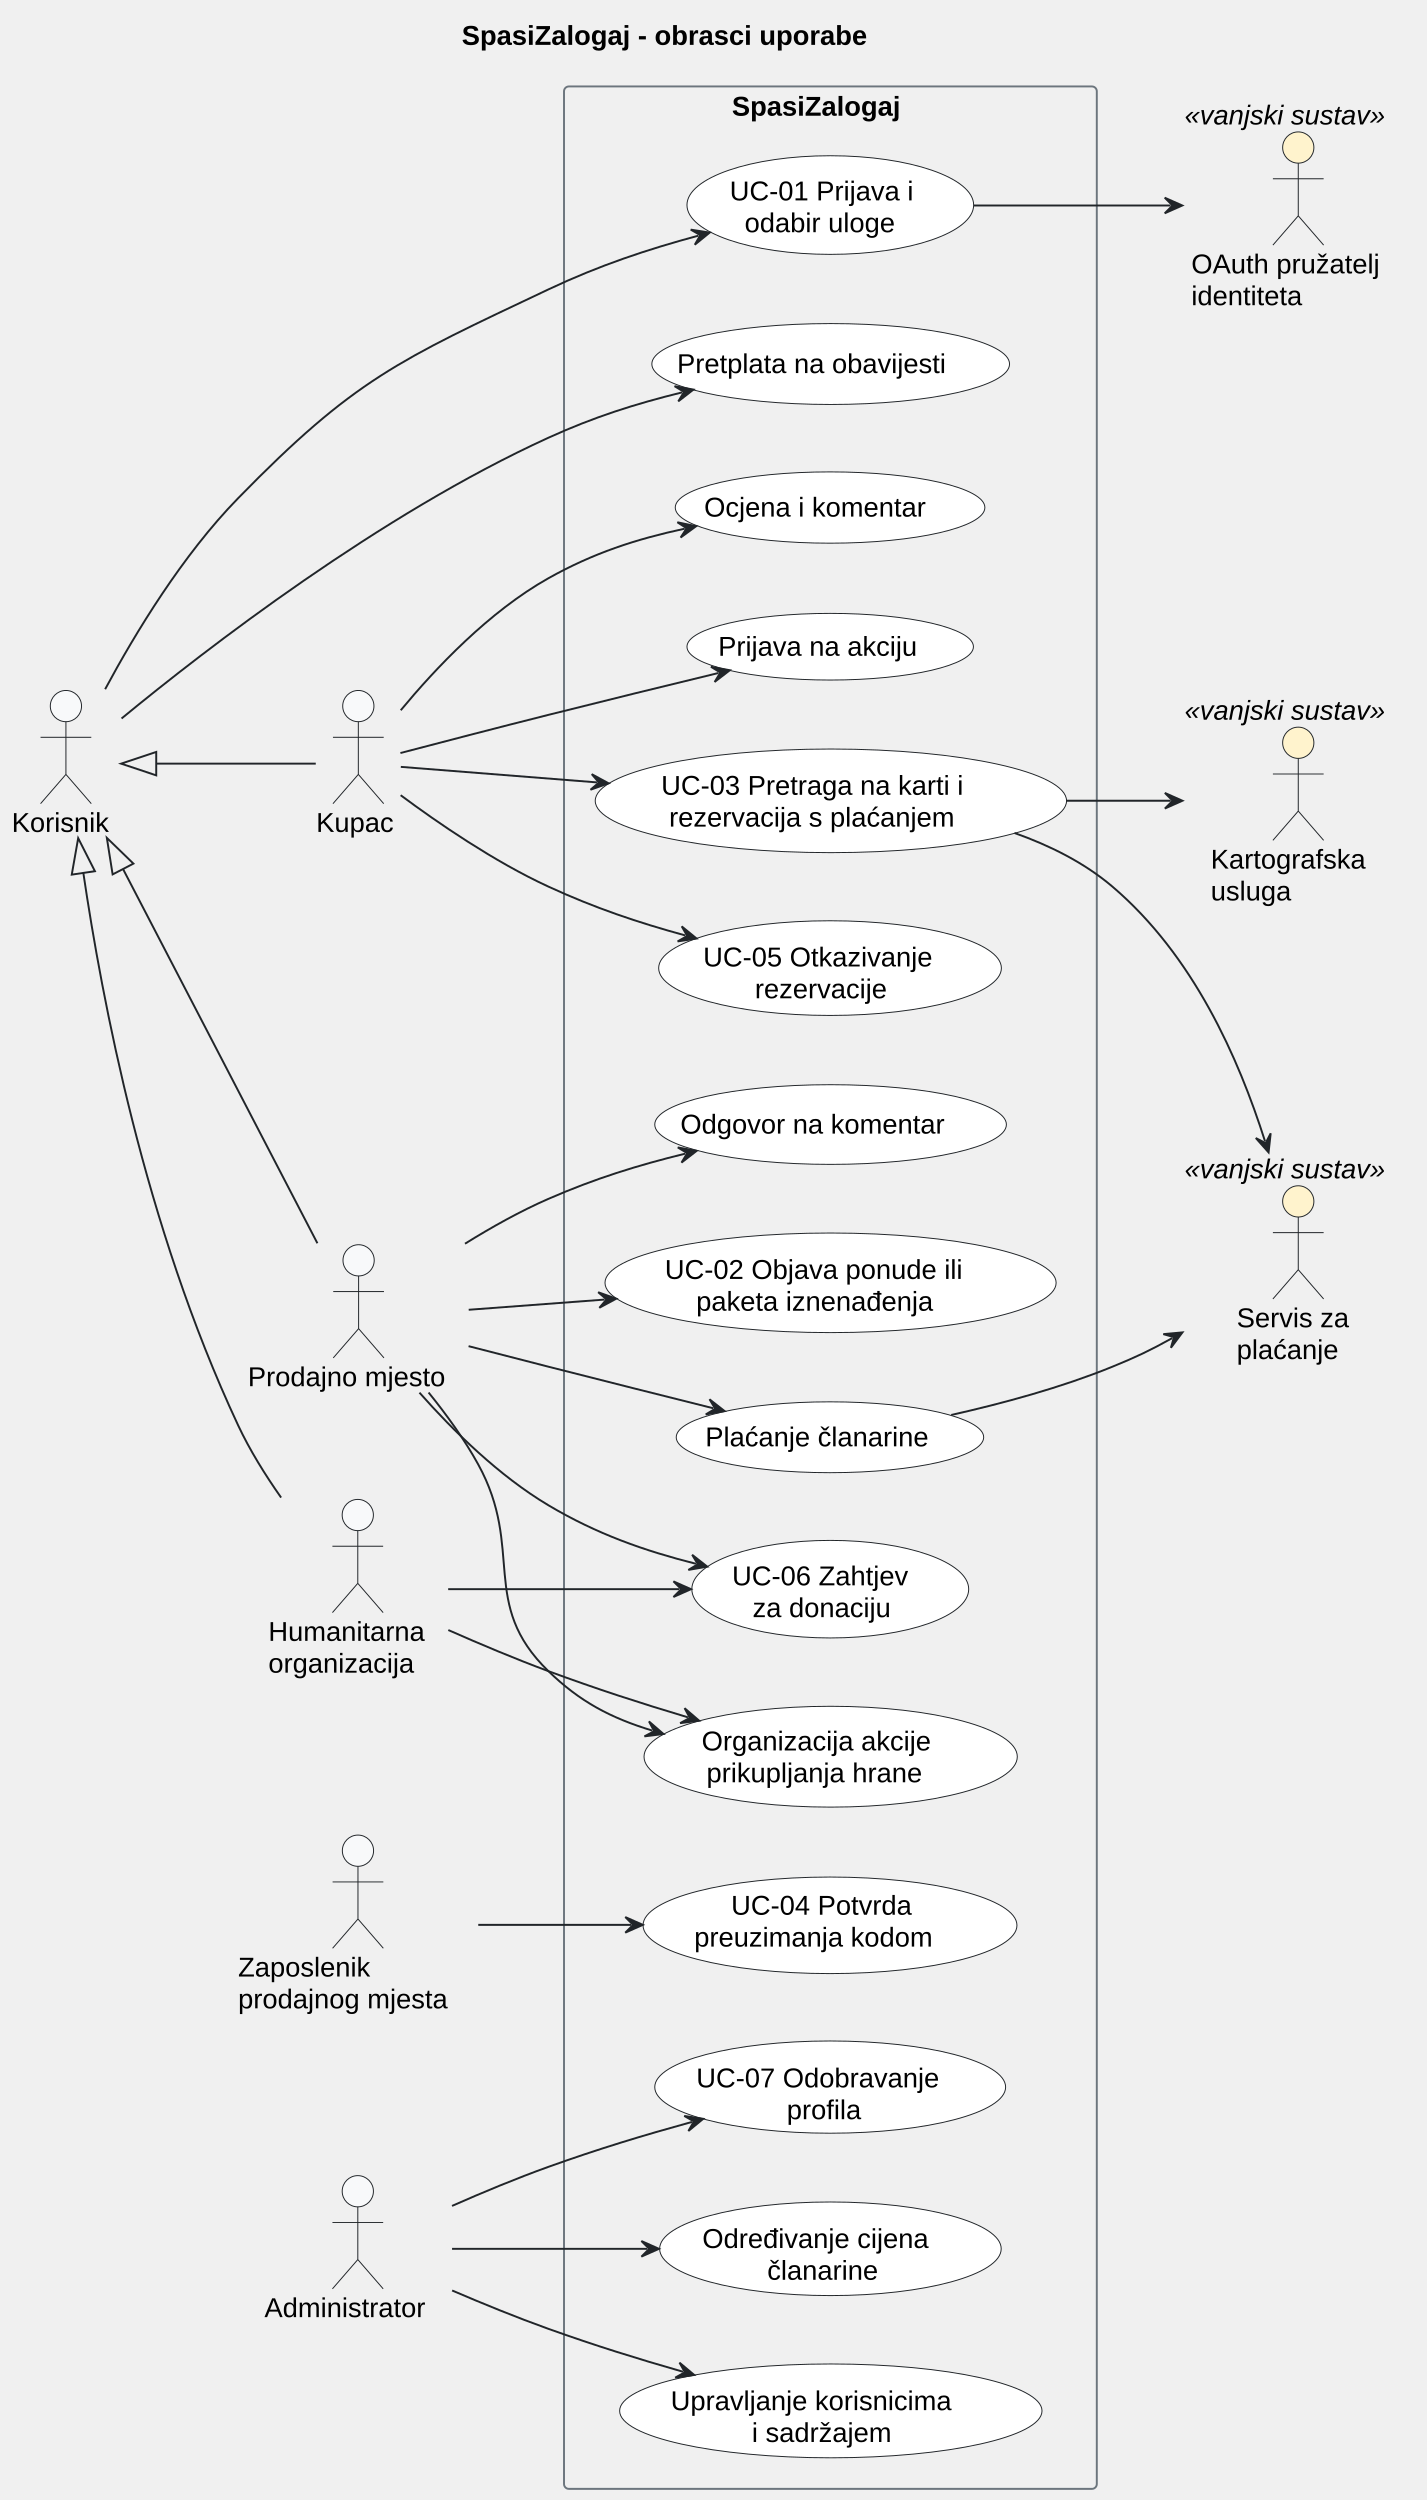
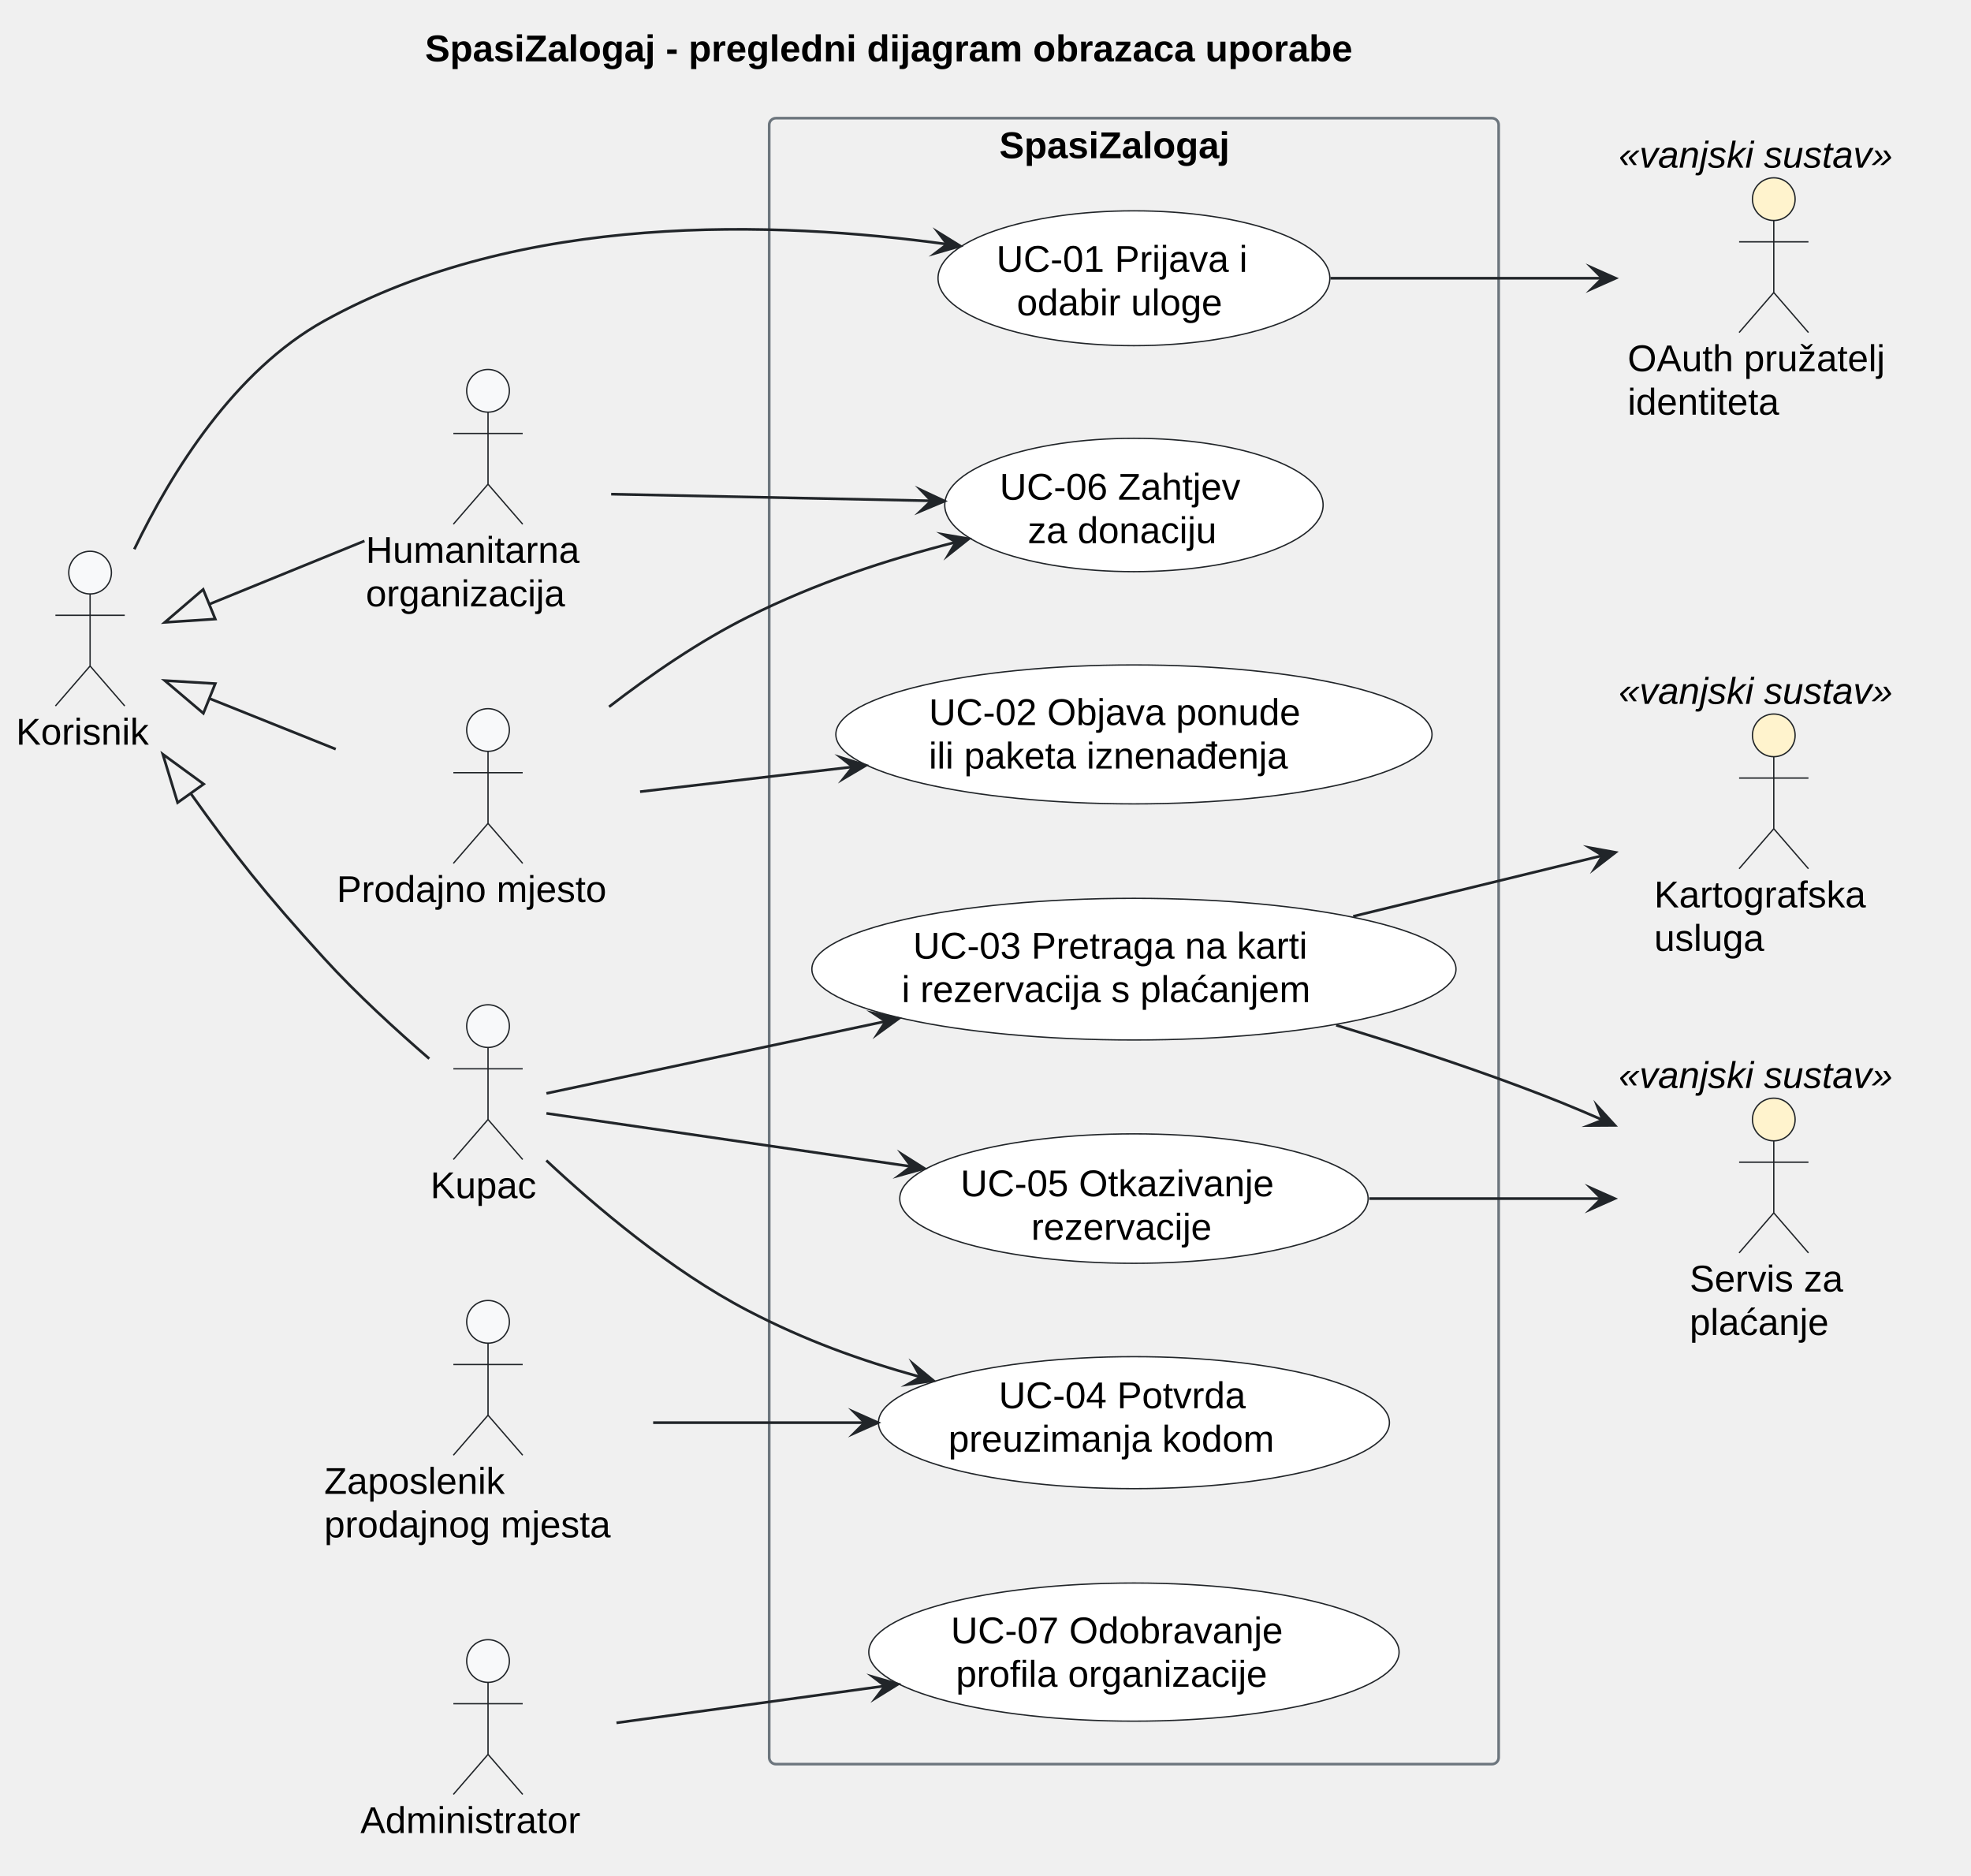
- <svg xmlns="http://www.w3.org/2000/svg" contentStyleType="text/css" data-diagram-type="DESCRIPTION" height="1281px" preserveAspectRatio="none" style="width:731px;height:1281px;background:#FFFFFF;" version="1.1" viewBox="0 0 731 1281" width="731px" zoomAndPan="magnify">
+ <svg xmlns="http://www.w3.org/2000/svg" version="1.1" data-diagram-type="DESCRIPTION" style="width:739px;height:703px;background:#FFFFFF;" width="739px" height="703px" viewBox="0 0 739 703" zoomAndPan="magnify" preserveAspectRatio="none" contentStyleType="text/css">
  <defs />
-   <g>
-     <g class="title" data-source-line="14">
-       <text fill="#000000" font-family="Arial" font-size="14" font-weight="bold" lengthAdjust="spacing" textLength="244.296" x="236.584" y="22.995">SpasiZalogaj - obrasci uporabe</text>
+   <g font-family="sans-serif" lengthAdjust="spacing">
+     <g class="title" data-source-line="1">
+       <text x="159.354" y="22.995" fill="#000" font-size="14" textLength="413.506" font-weight="700" font-family="Arial">SpasiZalogaj - pregledni dijagram obrazaca uporabe</text>
    </g>
-     <g class="cluster" data-entity="SpasiZalogaj" data-source-line="47" data-uid="ent0014" id="cluster_SpasiZalogaj">
-       <rect fill="none" height="1231" rx="2.5" ry="2.5" style="stroke:#6C757D;stroke-width:1;" width="273" x="289" y="44.297" />
-       <text fill="#000000" font-family="Arial" font-size="14" font-weight="bold" lengthAdjust="spacing" textLength="100.967" x="375.017" y="59.292">SpasiZalogaj</text>
+     <g class="cluster" data-qualified-name="SpasiZalogaj" id="ent0013" data-source-line="32">
+       <rect x="288.4" y="44.297" width="273.5" height="617" fill="none" style="stroke:#6C757D;stroke-width:1;" rx="2.5" ry="2.5" />
+       <text x="374.667" y="59.292" fill="#000" font-size="14" textLength="100.967" font-weight="700" font-family="Arial">SpasiZalogaj</text>
    </g>
-     <g class="entity" data-entity="UC03" data-source-line="49" data-uid="ent0015" id="entity_UC03">
-       <ellipse cx="425.749" cy="410.347" fill="#FFFFFF" rx="120.749" ry="26.55" style="stroke:#212529;stroke-width:0.5;" />
-       <text fill="#000000" font-family="Arial" font-size="14" lengthAdjust="spacing" textLength="173.954" x="338.772" y="407.269">UC-03 Pretraga na karti i</text>
-       <text fill="#000000" font-family="Arial" font-size="14" lengthAdjust="spacing" textLength="165.847" x="342.826" y="423.566">rezervacija s plaćanjem</text>
+     <g class="entity" data-qualified-name="SpasiZalogaj.UC01" id="ent0014" data-source-line="33">
+       <ellipse cx="425.149" cy="104.299" rx="73.449" ry="25.272" fill="#FFF" style="stroke:#212529;stroke-width:0.5;" />
+       <text x="373.599" y="101.915" fill="#000" font-size="14" textLength="103.1" font-family="Arial">UC-01 Prijava i</text>
+       <text x="381.228" y="118.212" fill="#000" font-size="14" textLength="87.842" font-family="Arial">odabir uloge</text>
    </g>
-     <g class="entity" data-entity="UC05" data-source-line="50" data-uid="ent0016" id="entity_UC05">
-       <ellipse cx="425.305" cy="496.057" fill="#FFFFFF" rx="87.805" ry="24.26" style="stroke:#212529;stroke-width:0.5;" />
-       <text fill="#000000" font-family="Arial" font-size="14" lengthAdjust="spacing" textLength="130.013" x="360.298" y="495.201">UC-05 Otkazivanje</text>
-       <text fill="#000000" font-family="Arial" font-size="14" lengthAdjust="spacing" textLength="77.041" x="386.784" y="511.498">rezervacije</text>
+     <g class="entity" data-qualified-name="SpasiZalogaj.UC02" id="ent0015" data-source-line="34">
+       <ellipse cx="425.153" cy="275.3" rx="111.763" ry="26.043" fill="#FFF" style="stroke:#212529;stroke-width:0.5;" />
+       <text x="348.289" y="271.794" fill="#000" font-size="14" textLength="153.727" font-family="Arial">UC-02 Objava ponude</text>
+       <text x="348.231" y="288.091" fill="#000" font-size="14" textLength="153.843" font-family="Arial">ili paketa iznenađenja</text>
    </g>
-     <g class="entity" data-entity="UCOcj" data-source-line="51" data-uid="ent0017" id="entity_UCOcj">
-       <ellipse cx="425.325" cy="260.062" fill="#FFFFFF" rx="79.325" ry="18.265" style="stroke:#212529;stroke-width:0.5;" />
-       <text fill="#000000" font-family="Arial" font-size="14" lengthAdjust="spacing" textLength="129.083" x="360.784" y="264.71">Ocjena i komentar</text>
+     <g class="entity" data-qualified-name="SpasiZalogaj.UC03" id="ent0016" data-source-line="35">
+       <ellipse cx="425.153" cy="363.298" rx="120.753" ry="26.551" fill="#FFF" style="stroke:#212529;stroke-width:0.5;" />
+       <text x="342.346" y="359.351" fill="#000" font-size="14" textLength="165.614" font-family="Arial">UC-03 Pretraga na karti</text>
+       <text x="338.06" y="375.648" fill="#000" font-size="14" textLength="174.187" font-family="Arial">i rezervacija s plaćanjem</text>
    </g>
-     <g class="entity" data-entity="UCPrijAkc" data-source-line="52" data-uid="ent0018" id="entity_UCPrijAkc">
-       <ellipse cx="425.393" cy="331.376" fill="#FFFFFF" rx="73.393" ry="17.079" style="stroke:#212529;stroke-width:0.5;" />
-       <text fill="#000000" font-family="Arial" font-size="14" lengthAdjust="spacing" textLength="114.81" x="367.989" y="336.024">Prijava na akciju</text>
+     <g class="entity" data-qualified-name="SpasiZalogaj.UC04" id="ent0017" data-source-line="36">
+       <ellipse cx="425.152" cy="533.294" rx="95.792" ry="24.737" fill="#FFF" style="stroke:#212529;stroke-width:0.5;" />
+       <text x="374.48" y="527.881" fill="#000" font-size="14" textLength="101.343" font-family="Arial">UC-04 Potvrda</text>
+       <text x="355.582" y="544.178" fill="#000" font-size="14" textLength="139.139" font-family="Arial">preuzimanja kodom</text>
    </g>
-     <g class="entity" data-entity="UC01" data-source-line="54" data-uid="ent0019" id="entity_UC01">
-       <ellipse cx="425.449" cy="105.069" fill="#FFFFFF" rx="73.449" ry="25.272" style="stroke:#212529;stroke-width:0.5;" />
-       <text fill="#000000" font-family="Arial" font-size="14" lengthAdjust="spacing" textLength="103.1" x="373.899" y="102.685">UC-01 Prijava i</text>
-       <text fill="#000000" font-family="Arial" font-size="14" lengthAdjust="spacing" textLength="87.842" x="381.528" y="118.982">odabir uloge</text>
+     <g class="entity" data-qualified-name="SpasiZalogaj.UC05" id="ent0018" data-source-line="37">
+       <ellipse cx="425.155" cy="449.297" rx="87.805" ry="24.26" fill="#FFF" style="stroke:#212529;stroke-width:0.5;" />
+       <text x="360.148" y="448.441" fill="#000" font-size="14" textLength="130.013" font-family="Arial">UC-05 Otkazivanje</text>
+       <text x="386.634" y="464.738" fill="#000" font-size="14" textLength="77.041" font-family="Arial">rezervacije</text>
    </g>
-     <g class="entity" data-entity="UCPret" data-source-line="55" data-uid="ent0020" id="entity_UCPret">
-       <ellipse cx="425.647" cy="186.526" fill="#FFFFFF" rx="91.647" ry="20.729" style="stroke:#212529;stroke-width:0.5;" />
-       <text fill="#000000" font-family="Arial" font-size="14" lengthAdjust="spacing" textLength="157.459" x="346.917" y="191.175">Pretplata na obavijesti</text>
+     <g class="entity" data-qualified-name="SpasiZalogaj.UC06" id="ent0019" data-source-line="38">
+       <ellipse cx="425.15" cy="189.293" rx="70.93" ry="24.996" fill="#FFF" style="stroke:#212529;stroke-width:0.5;" />
+       <text x="374.82" y="187.317" fill="#000" font-size="14" textLength="100.659" font-family="Arial">UC-06 Zahtjev</text>
+       <text x="385.334" y="203.614" fill="#000" font-size="14" textLength="79.632" font-family="Arial">za donaciju</text>
    </g>
-     <g class="entity" data-entity="UC02" data-source-line="57" data-uid="ent0021" id="entity_UC02">
-       <ellipse cx="425.579" cy="657.313" fill="#FFFFFF" rx="115.579" ry="25.516" style="stroke:#212529;stroke-width:0.5;" />
-       <text fill="#000000" font-family="Arial" font-size="14" lengthAdjust="spacing" textLength="169.846" x="340.656" y="655.328">UC-02 Objava ponude ili</text>
-       <text fill="#000000" font-family="Arial" font-size="14" lengthAdjust="spacing" textLength="137.724" x="356.717" y="671.625">paketa iznenađenja</text>
+     <g class="entity" data-qualified-name="SpasiZalogaj.UC07" id="ent0020" data-source-line="39">
+       <ellipse cx="425.153" cy="619.299" rx="99.413" ry="25.892" fill="#FFF" style="stroke:#212529;stroke-width:0.5;" />
+       <text x="356.517" y="616.019" fill="#000" font-size="14" textLength="137.272" font-family="Arial">UC-07 Odobravanje</text>
+       <text x="358.397" y="632.316" fill="#000" font-size="14" textLength="133.513" font-family="Arial">profila organizacije</text>
    </g>
-     <g class="entity" data-entity="UCClan" data-source-line="58" data-uid="ent0022" id="entity_UCClan">
-       <ellipse cx="425.268" cy="736.451" fill="#FFFFFF" rx="78.768" ry="18.154" style="stroke:#212529;stroke-width:0.5;" />
-       <text fill="#000000" font-family="Arial" font-size="14" lengthAdjust="spacing" textLength="127.764" x="361.386" y="741.099">Plaćanje članarine</text>
+     <g class="entity" data-qualified-name="Korisnik" id="ent0001" data-source-line="21">
+       <ellipse cx="33.778" cy="214.647" rx="8" ry="8" fill="#F8F9FA" style="stroke:#212529;stroke-width:0.5;" />
+       <path d="M33.778,222.647 L33.778,249.647 M20.778,230.647 L46.778,230.647 M33.778,249.647 L20.778,264.647 M33.778,249.647 L46.778,264.647" style="stroke:#212529;stroke-width:0.5;" fill="none" />
+       <text x="6" y="279.142" fill="#000" font-size="14" textLength="55.556" font-family="Arial">Korisnik</text>
    </g>
-     <g class="entity" data-entity="UCOdg" data-source-line="59" data-uid="ent0023" id="entity_UCOdg">
-       <ellipse cx="425.587" cy="576.214" fill="#FFFFFF" rx="90.087" ry="20.418" style="stroke:#212529;stroke-width:0.5;" />
-       <text fill="#000000" font-family="Arial" font-size="14" lengthAdjust="spacing" textLength="153.939" x="348.618" y="580.863">Odgovor na komentar</text>
+     <g class="entity" data-qualified-name="Prodavac" id="ent0002" data-source-line="22">
+       <ellipse cx="182.979" cy="273.647" rx="8" ry="8" fill="#F8F9FA" style="stroke:#212529;stroke-width:0.5;" />
+       <path d="M182.979,281.647 L182.979,308.647 M169.979,289.647 L195.979,289.647 M182.979,308.647 L169.979,323.647 M182.979,308.647 L195.979,323.647" style="stroke:#212529;stroke-width:0.5;" fill="none" />
+       <text x="126.23" y="338.142" fill="#000" font-size="14" textLength="113.497" font-family="Arial">Prodajno mjesto</text>
    </g>
-     <g class="entity" data-entity="UC06" data-source-line="61" data-uid="ent0024" id="entity_UC06">
-       <ellipse cx="425.43" cy="814.293" fill="#FFFFFF" rx="70.93" ry="24.996" style="stroke:#212529;stroke-width:0.5;" />
-       <text fill="#000000" font-family="Arial" font-size="14" lengthAdjust="spacing" textLength="100.659" x="375.1" y="812.317">UC-06 Zahtjev</text>
-       <text fill="#000000" font-family="Arial" font-size="14" lengthAdjust="spacing" textLength="79.632" x="385.614" y="828.614">za donaciju</text>
+     <g class="entity" data-qualified-name="Kupac" id="ent0003" data-source-line="23">
+       <ellipse cx="182.978" cy="384.647" rx="8" ry="8" fill="#F8F9FA" style="stroke:#212529;stroke-width:0.5;" />
+       <path d="M182.978,392.647 L182.978,419.647 M169.978,400.647 L195.978,400.647 M182.978,419.647 L169.978,434.647 M182.978,419.647 L195.978,434.647" style="stroke:#212529;stroke-width:0.5;" fill="none" />
+       <text x="161.37" y="449.142" fill="#000" font-size="14" textLength="43.217" font-family="Arial">Kupac</text>
    </g>
-     <g class="entity" data-entity="UCAkc" data-source-line="62" data-uid="ent0025" id="entity_UCAkc">
-       <ellipse cx="425.631" cy="900.133" fill="#FFFFFF" rx="95.631" ry="25.836" style="stroke:#212529;stroke-width:0.5;" />
-       <text fill="#000000" font-family="Arial" font-size="14" lengthAdjust="spacing" textLength="132.214" x="359.524" y="896.933">Organizacija akcije</text>
-       <text fill="#000000" font-family="Arial" font-size="14" lengthAdjust="spacing" textLength="127.244" x="362.009" y="913.23">prikupljanja hrane</text>
+     <g class="entity" data-qualified-name="Zaposlenik" id="ent0004" data-source-line="24">
+       <ellipse cx="182.981" cy="495.497" rx="8" ry="8" fill="#F8F9FA" style="stroke:#212529;stroke-width:0.5;" />
+       <path d="M182.981,503.497 L182.981,530.497 M169.981,511.497 L195.981,511.497 M182.981,530.497 L169.981,545.497 M182.981,530.497 L195.981,545.497" style="stroke:#212529;stroke-width:0.5;" fill="none" />
+       <text x="121.56" y="559.992" fill="#000" font-size="14" textLength="76.289" font-family="Arial">Zaposlenik</text>
+       <text x="121.56" y="576.289" fill="#000" font-size="14" textLength="122.842" font-family="Arial">prodajnog mjesta</text>
    </g>
-     <g class="entity" data-entity="UC04" data-source-line="64" data-uid="ent0026" id="entity_UC04">
-       <ellipse cx="425.292" cy="986.534" fill="#FFFFFF" rx="95.792" ry="24.737" style="stroke:#212529;stroke-width:0.5;" />
-       <text fill="#000000" font-family="Arial" font-size="14" lengthAdjust="spacing" textLength="101.343" x="374.62" y="981.121">UC-04 Potvrda</text>
-       <text fill="#000000" font-family="Arial" font-size="14" lengthAdjust="spacing" textLength="139.139" x="355.722" y="997.418">preuzimanja kodom</text>
+     <g class="entity" data-qualified-name="Org" id="ent0005" data-source-line="25">
+       <ellipse cx="182.978" cy="146.497" rx="8" ry="8" fill="#F8F9FA" style="stroke:#212529;stroke-width:0.5;" />
+       <path d="M182.978,154.497 L182.978,181.497 M169.978,162.497 L195.978,162.497 M182.978,181.497 L169.978,196.497 M182.978,181.497 L195.978,196.497" style="stroke:#212529;stroke-width:0.5;" fill="none" />
+       <text x="137.15" y="210.992" fill="#000" font-size="14" textLength="91.656" font-family="Arial">Humanitarna</text>
+       <text x="137.15" y="227.289" fill="#000" font-size="14" textLength="84.533" font-family="Arial">organizacija</text>
    </g>
-     <g class="entity" data-entity="UC07" data-source-line="66" data-uid="ent0027" id="entity_UC07">
-       <ellipse cx="425.389" cy="1069.428" fill="#FFFFFF" rx="89.889" ry="23.631" style="stroke:#212529;stroke-width:0.5;" />
-       <text fill="#000000" font-family="Arial" font-size="14" lengthAdjust="spacing" textLength="137.273" x="356.753" y="1069.574">UC-07 Odobravanje</text>
-       <text fill="#000000" font-family="Arial" font-size="14" lengthAdjust="spacing" textLength="44.495" x="403.141" y="1085.871">profila</text>
+     <g class="entity" data-qualified-name="Admin" id="ent0006" data-source-line="26">
+       <ellipse cx="182.981" cy="622.647" rx="8" ry="8" fill="#F8F9FA" style="stroke:#212529;stroke-width:0.5;" />
+       <path d="M182.981,630.647 L182.981,657.647 M169.981,638.647 L195.981,638.647 M182.981,657.647 L169.981,672.647 M182.981,657.647 L195.981,672.647" style="stroke:#212529;stroke-width:0.5;" fill="none" />
+       <text x="135.14" y="687.142" fill="#000" font-size="14" textLength="95.683" font-family="Arial">Administrator</text>
    </g>
-     <g class="entity" data-entity="UCCij" data-source-line="67" data-uid="ent0028" id="entity_UCCij">
-       <ellipse cx="425.508" cy="1152.278" fill="#FFFFFF" rx="87.508" ry="23.981" style="stroke:#212529;stroke-width:0.5;" />
-       <text fill="#000000" font-family="Arial" font-size="14" lengthAdjust="spacing" textLength="131.284" x="359.866" y="1151.861">Određivanje cijena</text>
-       <text fill="#000000" font-family="Arial" font-size="14" lengthAdjust="spacing" textLength="64.75" x="393.133" y="1168.158">članarine</text>
+     <g class="entity" data-qualified-name="OAuth" id="ent0021" data-source-line="42">
+       <ellipse cx="665.057" cy="74.654" rx="8" ry="8" fill="#FFF3CD" style="stroke:#212529;stroke-width:0.5;" />
+       <path d="M665.057,82.654 L665.057,109.654 M652.057,90.654 L678.057,90.654 M665.057,109.654 L652.057,124.654 M665.057,109.654 L678.057,124.654" style="stroke:#212529;stroke-width:0.5;" fill="none" />
+       <text x="610.253" y="139.149" fill="#000" font-size="14" textLength="109.607" font-family="Arial">OAuth pružatelj</text>
+       <text x="610.253" y="155.446" fill="#000" font-size="14" textLength="67.813" font-family="Arial">identiteta</text>
+       <text x="606.9" y="62.852" fill="#000" font-size="14" textLength="116.313" font-style="italic" font-family="Arial">«vanjski sustav»</text>
    </g>
-     <g class="entity" data-entity="UCUpr" data-source-line="68" data-uid="ent0029" id="entity_UCUpr">
-       <ellipse cx="425.712" cy="1235.339" fill="#FFFFFF" rx="108.212" ry="24.042" style="stroke:#212529;stroke-width:0.5;" />
-       <text fill="#000000" font-family="Arial" font-size="14" lengthAdjust="spacing" textLength="164.117" x="343.654" y="1234.966">Upravljanje korisnicima</text>
-       <text fill="#000000" font-family="Arial" font-size="14" lengthAdjust="spacing" textLength="80.924" x="385.25" y="1251.263">i sadržajem</text>
+     <g class="entity" data-qualified-name="Karta" id="ent0022" data-source-line="43">
+       <ellipse cx="665.057" cy="275.654" rx="8" ry="8" fill="#FFF3CD" style="stroke:#212529;stroke-width:0.5;" />
+       <path d="M665.057,283.654 L665.057,310.654 M652.057,291.654 L678.057,291.654 M665.057,310.654 L652.057,325.654 M665.057,310.654 L678.057,325.654" style="stroke:#212529;stroke-width:0.5;" fill="none" />
+       <text x="620.206" y="340.149" fill="#000" font-size="14" textLength="89.701" font-family="Arial">Kartografska</text>
+       <text x="620.206" y="356.446" fill="#000" font-size="14" textLength="46.396" font-family="Arial">usluga</text>
+       <text x="606.9" y="263.852" fill="#000" font-size="14" textLength="116.313" font-style="italic" font-family="Arial">«vanjski sustav»</text>
    </g>
-     <g class="entity" data-entity="Korisnik" data-source-line="34" data-uid="ent0002" id="entity_Korisnik">
-       <ellipse cx="33.778" cy="361.797" fill="#F8F9FA" rx="8" ry="8" style="stroke:#212529;stroke-width:0.5;" />
-       <path d="M33.778,369.797 L33.778,396.797 M20.778,377.797 L46.778,377.797 M33.778,396.797 L20.778,411.797 M33.778,396.797 L46.778,411.797" fill="none" style="stroke:#212529;stroke-width:0.5;" />
-       <text fill="#000000" font-family="Arial" font-size="14" lengthAdjust="spacing" textLength="55.556" x="6" y="426.292">Korisnik</text>
+     <g class="entity" data-qualified-name="Placanje" id="ent0023" data-source-line="44">
+       <ellipse cx="665.057" cy="419.654" rx="8" ry="8" fill="#FFF3CD" style="stroke:#212529;stroke-width:0.5;" />
+       <path d="M665.057,427.654 L665.057,454.654 M652.057,435.654 L678.057,435.654 M665.057,454.654 L652.057,469.654 M665.057,454.654 L678.057,469.654" style="stroke:#212529;stroke-width:0.5;" fill="none" />
+       <text x="633.505" y="484.149" fill="#000" font-size="14" textLength="63.103" font-family="Arial">Servis za</text>
+       <text x="633.505" y="500.446" fill="#000" font-size="14" textLength="59.008" font-family="Arial">plaćanje</text>
+       <text x="606.9" y="407.852" fill="#000" font-size="14" textLength="116.313" font-style="italic" font-family="Arial">«vanjski sustav»</text>
    </g>
-     <g class="entity" data-entity="Kupac" data-source-line="37" data-uid="ent0003" id="entity_Kupac">
-       <ellipse cx="183.608" cy="361.797" fill="#F8F9FA" rx="8" ry="8" style="stroke:#212529;stroke-width:0.5;" />
-       <path d="M183.608,369.797 L183.608,396.797 M170.608,377.797 L196.608,377.797 M183.608,396.797 L170.608,411.797 M183.608,396.797 L196.608,411.797" fill="none" style="stroke:#212529;stroke-width:0.5;" />
-       <text fill="#000000" font-family="Arial" font-size="14" lengthAdjust="spacing" textLength="43.217" x="162" y="426.292">Kupac</text>
+     <g class="link" data-entity-1="ent0001" data-entity-2="ent0003" id="lnk8" data-source-line="28" data-link-type="extension">
+       <path d="M71.478,297.391 C87.878,320.431 99.56,335.177 121.56,359.297 C133.79,372.717 148.9,386.467 160.94,396.857" style="stroke:#212529;stroke-width:1;" fill="none" id="Korisnik-backto-Kupac" />
+       <polygon points="61.04,282.727,66.59,300.871,76.366,293.912,61.04,282.727" fill="none" style="stroke:#212529;stroke-width:1;stroke-linejoin:miter;stroke-miterlimit:10;" />
    </g>
-     <g class="entity" data-entity="Prodavac" data-source-line="38" data-uid="ent0004" id="entity_Prodavac">
-       <ellipse cx="183.749" cy="645.797" fill="#F8F9FA" rx="8" ry="8" style="stroke:#212529;stroke-width:0.5;" />
-       <path d="M183.749,653.797 L183.749,680.797 M170.749,661.797 L196.749,661.797 M183.749,680.797 L170.749,695.797 M183.749,680.797 L196.749,695.797" fill="none" style="stroke:#212529;stroke-width:0.5;" />
-       <text fill="#000000" font-family="Arial" font-size="14" lengthAdjust="spacing" textLength="113.497" x="127" y="710.292">Prodajno mjesto</text>
+     <g class="link" data-entity-1="ent0001" data-entity-2="ent0002" id="lnk10" data-source-line="29" data-link-type="extension">
+       <path d="M78.485,261.82 C96.405,269.01 103.9,272.007 125.88,280.817" style="stroke:#212529;stroke-width:1;" fill="none" id="Korisnik-backto-Prodavac" />
+       <polygon points="61.78,255.117,76.251,267.388,80.72,256.251,61.78,255.117" fill="none" style="stroke:#212529;stroke-width:1;stroke-linejoin:miter;stroke-miterlimit:10;" />
    </g>
-     <g class="entity" data-entity="Org" data-source-line="39" data-uid="ent0005" id="entity_Org">
-       <ellipse cx="183.328" cy="776.297" fill="#F8F9FA" rx="8" ry="8" style="stroke:#212529;stroke-width:0.5;" />
-       <path d="M183.328,784.297 L183.328,811.297 M170.328,792.297 L196.328,792.297 M183.328,811.297 L170.328,826.297 M183.328,811.297 L196.328,826.297" fill="none" style="stroke:#212529;stroke-width:0.5;" />
-       <text fill="#000000" font-family="Arial" font-size="14" lengthAdjust="spacing" textLength="91.656" x="137.5" y="840.792">Humanitarna</text>
-       <text fill="#000000" font-family="Arial" font-size="14" lengthAdjust="spacing" textLength="84.533" x="137.5" y="857.089">organizacija</text>
+     <g class="link" data-entity-1="ent0001" data-entity-2="ent0005" id="lnk12" data-source-line="30" data-link-type="extension">
+       <path d="M78.447,226.498 C99.357,217.968 112.14,212.767 136.65,202.777" style="stroke:#212529;stroke-width:1;" fill="none" id="Korisnik-backto-Org" />
+       <polygon points="61.78,233.297,80.713,232.053,76.18,220.942,61.78,233.297" fill="none" style="stroke:#212529;stroke-width:1;stroke-linejoin:miter;stroke-miterlimit:10;" />
    </g>
-     <g class="entity" data-entity="Zaposlenik" data-source-line="40" data-uid="ent0006" id="entity_Zaposlenik">
-       <ellipse cx="183.421" cy="948.297" fill="#F8F9FA" rx="8" ry="8" style="stroke:#212529;stroke-width:0.5;" />
-       <path d="M183.421,956.297 L183.421,983.297 M170.421,964.297 L196.421,964.297 M183.421,983.297 L170.421,998.297 M183.421,983.297 L196.421,998.297" fill="none" style="stroke:#212529;stroke-width:0.5;" />
-       <text fill="#000000" font-family="Arial" font-size="14" lengthAdjust="spacing" textLength="76.289" x="122" y="1012.792">Zaposlenik</text>
-       <text fill="#000000" font-family="Arial" font-size="14" lengthAdjust="spacing" textLength="122.842" x="122" y="1029.089">prodajnog mjesta</text>
+     <g class="link" data-entity-1="ent0001" data-entity-2="ent0014" id="lnk24" data-source-line="46" data-link-type="dependency">
+       <path d="M50.35,205.897 C64.34,176.887 87.89,138.977 121.56,120.297 C195.39,79.337 290.626,82.773 355.106,91.543" style="stroke:#212529;stroke-width:1;" fill="none" id="Korisnik-to-UC01" />
+       <polygon points="360.06,92.217,351.681,87.04,355.106,91.543,350.603,94.967,360.06,92.217" fill="#212529" style="stroke:#212529;stroke-width:1;stroke-linejoin:miter;stroke-miterlimit:10;" />
    </g>
-     <g class="entity" data-entity="Admin" data-source-line="41" data-uid="ent0007" id="entity_Admin">
-       <ellipse cx="183.341" cy="1122.797" fill="#F8F9FA" rx="8" ry="8" style="stroke:#212529;stroke-width:0.5;" />
-       <path d="M183.341,1130.797 L183.341,1157.797 M170.341,1138.797 L196.341,1138.797 M183.341,1157.797 L170.341,1172.797 M183.341,1157.797 L196.341,1172.797" fill="none" style="stroke:#212529;stroke-width:0.5;" />
-       <text fill="#000000" font-family="Arial" font-size="14" lengthAdjust="spacing" textLength="95.683" x="135.5" y="1187.292">Administrator</text>
+     <g class="link" data-entity-1="ent0014" data-entity-2="ent0021" id="lnk25" data-source-line="47" data-link-type="dependency">
+       <path d="M498.82,104.297 C533.12,104.297 568.5,104.297 600.76,104.297" style="stroke:#212529;stroke-width:1;" fill="none" id="UC01-to-OAuth" />
+       <polygon points="605.76,104.297,596.76,100.297,600.76,104.297,596.76,108.297,605.76,104.297" fill="#212529" style="stroke:#212529;stroke-width:1;stroke-linejoin:miter;stroke-miterlimit:10;" />
    </g>
-     <g class="entity" data-entity="Karta" data-source-line="72" data-uid="ent0030" id="entity_Karta">
-       <ellipse cx="665.232" cy="380.594" fill="#FFF3CD" rx="8" ry="8" style="stroke:#212529;stroke-width:0.5;" />
-       <path d="M665.232,388.594 L665.232,415.594 M652.232,396.594 L678.232,396.594 M665.232,415.594 L652.232,430.594 M665.232,415.594 L678.232,430.594" fill="none" style="stroke:#212529;stroke-width:0.5;" />
-       <text fill="#000000" font-family="Arial" font-size="14" lengthAdjust="spacing" textLength="89.701" x="620.381" y="445.089">Kartografska</text>
-       <text fill="#000000" font-family="Arial" font-size="14" lengthAdjust="spacing" textLength="46.395" x="620.381" y="461.386">usluga</text>
-       <text fill="#000000" font-family="Arial" font-size="14" font-style="italic" lengthAdjust="spacing" textLength="116.464" x="607" y="368.792">«vanjski sustav»</text>
+     <g class="link" data-entity-1="ent0002" data-entity-2="ent0015" id="lnk26" data-source-line="49" data-link-type="dependency">
+       <path d="M239.98,296.767 C265.21,293.827 290.804,290.846 319.724,287.476" style="stroke:#212529;stroke-width:1;" fill="none" id="Prodavac-to-UC02" />
+       <polygon points="324.69,286.897,315.288,283.965,319.724,287.476,316.213,291.912,324.69,286.897" fill="#212529" style="stroke:#212529;stroke-width:1;stroke-linejoin:miter;stroke-miterlimit:10;" />
    </g>
-     <g class="entity" data-entity="OAuth" data-source-line="73" data-uid="ent0031" id="entity_OAuth">
-       <ellipse cx="665.232" cy="75.594" fill="#FFF3CD" rx="8" ry="8" style="stroke:#212529;stroke-width:0.5;" />
-       <path d="M665.232,83.594 L665.232,110.594 M652.232,91.594 L678.232,91.594 M665.232,110.594 L652.232,125.594 M665.232,110.594 L678.232,125.594" fill="none" style="stroke:#212529;stroke-width:0.5;" />
-       <text fill="#000000" font-family="Arial" font-size="14" lengthAdjust="spacing" textLength="109.607" x="610.428" y="140.089">OAuth pružatelj</text>
-       <text fill="#000000" font-family="Arial" font-size="14" lengthAdjust="spacing" textLength="67.812" x="610.428" y="156.386">identiteta</text>
-       <text fill="#000000" font-family="Arial" font-size="14" font-style="italic" lengthAdjust="spacing" textLength="116.464" x="607" y="63.792">«vanjski sustav»</text>
+     <g class="link" data-entity-1="ent0003" data-entity-2="ent0016" id="lnk27" data-source-line="51" data-link-type="dependency">
+       <path d="M204.87,409.857 C234.2,403.637 284.449,392.966 332.089,382.846" style="stroke:#212529;stroke-width:1;" fill="none" id="Kupac-to-UC03" />
+       <polygon points="336.98,381.807,327.345,379.764,332.089,382.846,329.008,387.59,336.98,381.807" fill="#212529" style="stroke:#212529;stroke-width:1;stroke-linejoin:miter;stroke-miterlimit:10;" />
    </g>
-     <g class="entity" data-entity="Placanje" data-source-line="74" data-uid="ent0032" id="entity_Placanje">
-       <ellipse cx="665.232" cy="615.594" fill="#FFF3CD" rx="8" ry="8" style="stroke:#212529;stroke-width:0.5;" />
-       <path d="M665.232,623.594 L665.232,650.594 M652.232,631.594 L678.232,631.594 M665.232,650.594 L652.232,665.594 M665.232,650.594 L678.232,665.594" fill="none" style="stroke:#212529;stroke-width:0.5;" />
-       <text fill="#000000" font-family="Arial" font-size="14" lengthAdjust="spacing" textLength="63.102" x="633.681" y="680.089">Servis za</text>
-       <text fill="#000000" font-family="Arial" font-size="14" lengthAdjust="spacing" textLength="59.008" x="633.681" y="696.386">plaćanje</text>
-       <text fill="#000000" font-family="Arial" font-size="14" font-style="italic" lengthAdjust="spacing" textLength="116.464" x="607" y="603.792">«vanjski sustav»</text>
+     <g class="link" data-entity-1="ent0003" data-entity-2="ent0017" id="lnk28" data-source-line="52" data-link-type="dependency">
+       <path d="M204.84,435.007 C223.3,452.277 251.69,476.387 280.4,491.297 C301.97,502.507 322.144,509.783 345.184,516.213" style="stroke:#212529;stroke-width:1;" fill="none" id="Kupac-to-UC04" />
+       <polygon points="350,517.557,342.406,511.285,345.184,516.213,340.256,518.99,350,517.557" fill="#212529" style="stroke:#212529;stroke-width:1;stroke-linejoin:miter;stroke-miterlimit:10;" />
    </g>
-     <g class="link" data-entity-1="Korisnik" data-entity-2="Kupac" data-source-line="43" data-uid="lnk9" id="link_Korisnik_Kupac">
-       <path d="M80.05,391.297 C108.83,391.297 135.72,391.297 161.8,391.297" fill="none" id="Korisnik-backto-Kupac" style="stroke:#212529;stroke-width:1;" />
-       <polygon fill="none" points="62.05,391.297,80.05,397.297,80.05,385.297,62.05,391.297" style="stroke:#212529;stroke-width:1;" />
+     <g class="link" data-entity-1="ent0003" data-entity-2="ent0018" id="lnk29" data-source-line="53" data-link-type="dependency">
+       <path d="M204.87,417.347 C236.2,421.907 292.012,430.046 341.652,437.276" style="stroke:#212529;stroke-width:1;" fill="none" id="Kupac-to-UC05" />
+       <polygon points="346.6,437.997,338.27,432.741,341.652,437.276,337.117,440.658,346.6,437.997" fill="#212529" style="stroke:#212529;stroke-width:1;stroke-linejoin:miter;stroke-miterlimit:10;" />
    </g>
-     <g class="link" data-entity-1="Korisnik" data-entity-2="Prodavac" data-source-line="44" data-uid="lnk11" id="link_Korisnik_Prodavac">
-       <path d="M63.036,445.281 C91.216,499.541 134.39,582.677 162.64,637.057" fill="none" id="Korisnik-backto-Prodavac" style="stroke:#212529;stroke-width:1;" />
-       <polygon fill="none" points="54.74,429.307,57.712,448.046,68.361,442.516,54.74,429.307" style="stroke:#212529;stroke-width:1;" />
+     <g class="link" data-entity-1="ent0016" data-entity-2="ent0022" id="lnk30" data-source-line="55" data-link-type="dependency">
+       <path d="M507.36,343.497 C539.67,335.627 571.262,327.921 600.872,320.701" style="stroke:#212529;stroke-width:1;" fill="none" id="UC03-to-Karta" />
+       <polygon points="605.73,319.517,596.039,317.763,600.872,320.701,597.934,325.535,605.73,319.517" fill="#212529" style="stroke:#212529;stroke-width:1;stroke-linejoin:miter;stroke-miterlimit:10;" />
    </g>
-     <g class="link" data-entity-1="Korisnik" data-entity-2="Org" data-source-line="45" data-uid="lnk13" id="link_Korisnik_Org">
-       <path d="M42.701,447.282 C52.261,511.742 73.84,627.387 122,730.297 C127.94,742.997 135.88,755.747 144.04,767.357" fill="none" id="Korisnik-backto-Org" style="stroke:#212529;stroke-width:1;" />
-       <polygon fill="none" points="40.06,429.477,36.766,448.162,48.636,446.402,40.06,429.477" style="stroke:#212529;stroke-width:1;" />
+     <g class="link" data-entity-1="ent0016" data-entity-2="ent0023" id="lnk31" data-source-line="56" data-link-type="dependency">
+       <path d="M500.97,384.307 C523.34,391.087 547.78,399.017 569.9,407.297 C581.55,411.657 589.238,414.746 600.918,419.846" style="stroke:#212529;stroke-width:1;" fill="none" id="UC03-to-Placanje" />
+       <polygon points="605.5,421.847,598.853,414.58,600.918,419.846,595.651,421.911,605.5,421.847" fill="#212529" style="stroke:#212529;stroke-width:1;stroke-linejoin:miter;stroke-miterlimit:10;" />
    </g>
-     <g class="link" data-entity-1="Korisnik" data-entity-2="UC01" data-source-line="76" data-uid="lnk33" id="link_Korisnik_UC01">
-       <path d="M53.87,353.157 C69.46,324.137 93.6,284.367 122,255.297 C181.53,194.367 204,184.707 281,148.297 C307.1,135.957 331.748,127.802 357.868,120.742" fill="none" id="Korisnik-to-UC01" style="stroke:#212529;stroke-width:1;" />
-       <polygon fill="#212529" points="363.66,119.177,353.928,117.664,358.833,120.481,356.015,125.387,363.66,119.177" style="stroke:#212529;stroke-width:1;" />
+     <g class="link" data-entity-1="ent0018" data-entity-2="ent0023" id="lnk32" data-source-line="57" data-link-type="dependency">
+       <path d="M513.39,449.297 C544.02,449.297 572.68,449.297 600.41,449.297" style="stroke:#212529;stroke-width:1;" fill="none" id="UC05-to-Placanje" />
+       <polygon points="605.41,449.297,596.41,445.297,600.41,449.297,596.41,453.297,605.41,449.297" fill="#212529" style="stroke:#212529;stroke-width:1;stroke-linejoin:miter;stroke-miterlimit:10;" />
    </g>
-     <g class="link" data-entity-1="Korisnik" data-entity-2="UCPret" data-source-line="77" data-uid="lnk34" id="link_Korisnik_UCPret">
-       <path d="M62.28,368.157 C105.79,332.347 194.81,263.577 281,224.297 C304.33,213.667 325.384,206.991 349.514,201.051" fill="none" id="Korisnik-to-UCPret" style="stroke:#212529;stroke-width:1;" />
-       <polygon fill="#212529" points="355.34,199.617,345.645,197.884,350.485,200.812,347.557,205.652,355.34,199.617" style="stroke:#212529;stroke-width:1;" />
+     <g class="link" data-entity-1="ent0004" data-entity-2="ent0017" id="lnk33" data-source-line="59" data-link-type="dependency">
+       <path d="M244.89,533.297 C270.46,533.297 295.81,533.297 324.19,533.297" style="stroke:#212529;stroke-width:1;" fill="none" id="Zaposlenik-to-UC04" />
+       <polygon points="329.19,533.297,320.19,529.297,324.19,533.297,320.19,537.297,329.19,533.297" fill="#212529" style="stroke:#212529;stroke-width:1;stroke-linejoin:miter;stroke-miterlimit:10;" />
    </g>
-     <g class="link" data-entity-1="Kupac" data-entity-2="UC03" data-source-line="79" data-uid="lnk35" id="link_Kupac_UC03">
-       <path d="M205.38,392.947 C229.56,394.867 265.299,397.694 305.889,400.904" fill="none" id="Kupac-to-UC03" style="stroke:#212529;stroke-width:1;" />
-       <polygon fill="#212529" points="311.87,401.377,303.213,396.68,306.886,400.983,302.583,404.655,311.87,401.377" style="stroke:#212529;stroke-width:1;" />
+     <g class="link" data-entity-1="ent0005" data-entity-2="ent0019" id="lnk34" data-source-line="61" data-link-type="dependency">
+       <path d="M229.15,185.237 C264.35,185.967 308.831,186.893 349.151,187.733" style="stroke:#212529;stroke-width:1;" fill="none" id="Org-to-UC06" />
+       <polygon points="354.15,187.837,345.235,183.65,349.151,187.733,345.069,191.649,354.15,187.837" fill="#212529" style="stroke:#212529;stroke-width:1;stroke-linejoin:miter;stroke-miterlimit:10;" />
    </g>
-     <g class="link" data-entity-1="Kupac" data-entity-2="UC05" data-source-line="80" data-uid="lnk36" id="link_Kupac_UC05">
-       <path d="M205.29,407.467 C224.16,421.487 253.19,441.497 281,454.297 C304.93,465.317 326.653,472.612 351.153,479.322" fill="none" id="Kupac-to-UC05" style="stroke:#212529;stroke-width:1;" />
-       <polygon fill="#212529" points="356.94,480.907,349.316,474.672,352.118,479.586,347.203,482.387,356.94,480.907" style="stroke:#212529;stroke-width:1;" />
+     <g class="link" data-entity-1="ent0002" data-entity-2="ent0019" id="lnk35" data-source-line="62" data-link-type="dependency">
+       <path d="M228.37,264.947 C244.03,252.877 262.26,240.347 280.4,231.297 C306.34,218.357 332.107,209.96 358.407,203.21" style="stroke:#212529;stroke-width:1;" fill="none" id="Prodavac-to-UC06" />
+       <polygon points="363.25,201.967,353.538,200.33,358.407,203.21,355.527,208.079,363.25,201.967" fill="#212529" style="stroke:#212529;stroke-width:1;stroke-linejoin:miter;stroke-miterlimit:10;" />
    </g>
-     <g class="link" data-entity-1="Kupac" data-entity-2="UCOcj" data-source-line="81" data-uid="lnk37" id="link_Kupac_UCOcj">
-       <path d="M205.34,363.937 C223.15,342.427 250.66,313.337 281,296.297 C304.07,283.347 325.934,276.249 350.854,270.889" fill="none" id="Kupac-to-UCOcj" style="stroke:#212529;stroke-width:1;" />
-       <polygon fill="#212529" points="356.72,269.627,347.08,267.609,351.832,270.678,348.762,275.43,356.72,269.627" style="stroke:#212529;stroke-width:1;" />
-     </g>
-     <g class="link" data-entity-1="Kupac" data-entity-2="UCPrijAkc" data-source-line="82" data-uid="lnk38" id="link_Kupac_UCPrijAkc">
-       <path d="M205.18,385.847 C224.71,380.727 254.82,372.877 281,366.297 C311.84,358.547 340.639,351.499 368.149,344.839" fill="none" id="Kupac-to-UCPrijAkc" style="stroke:#212529;stroke-width:1;" />
-       <polygon fill="#212529" points="373.98,343.427,364.291,341.657,369.12,344.603,366.174,349.432,373.98,343.427" style="stroke:#212529;stroke-width:1;" />
-     </g>
-     <g class="link" data-entity-1="Prodavac" data-entity-2="UC02" data-source-line="84" data-uid="lnk39" id="link_Prodavac_UC02">
-       <path d="M240.16,671.127 C262.74,669.427 283.637,667.867 309.797,665.897" fill="none" id="Prodavac-to-UC02" style="stroke:#212529;stroke-width:1;" />
-       <polygon fill="#212529" points="315.78,665.447,306.505,662.134,310.794,665.822,307.106,670.111,315.78,665.447" style="stroke:#212529;stroke-width:1;" />
-     </g>
-     <g class="link" data-entity-1="Prodavac" data-entity-2="UCClan" data-source-line="85" data-uid="lnk40" id="link_Prodavac_UCClan">
-       <path d="M240.1,689.777 C253.49,693.247 267.75,696.917 281,700.297 C310.87,707.907 338.439,714.843 365.499,721.603" fill="none" id="Prodavac-to-UCClan" style="stroke:#212529;stroke-width:1;" />
-       <polygon fill="#212529" points="371.32,723.057,363.558,716.995,366.469,721.845,361.619,724.756,371.32,723.057" style="stroke:#212529;stroke-width:1;" />
-     </g>
-     <g class="link" data-entity-1="Prodavac" data-entity-2="UCOdg" data-source-line="86" data-uid="lnk41" id="link_Prodavac_UCOdg">
-       <path d="M238.26,637.277 C251.78,628.867 266.56,620.597 281,614.297 C304.98,603.837 326.673,597.127 351.163,591.117" fill="none" id="Prodavac-to-UCOdg" style="stroke:#212529;stroke-width:1;" />
-       <polygon fill="#212529" points="356.99,589.687,347.296,587.947,352.134,590.879,349.203,595.717,356.99,589.687" style="stroke:#212529;stroke-width:1;" />
-     </g>
-     <g class="link" data-entity-1="Prodavac" data-entity-2="UC06" data-source-line="87" data-uid="lnk42" id="link_Prodavac_UC06">
-       <path d="M214.93,713.587 C232.39,733.317 255.82,756.307 281,771.297 C305.81,786.067 330.262,794.64 356.592,801.28" fill="none" id="Prodavac-to-UC06" style="stroke:#212529;stroke-width:1;" />
-       <polygon fill="#212529" points="362.41,802.747,354.661,796.668,357.562,801.524,352.705,804.425,362.41,802.747" style="stroke:#212529;stroke-width:1;" />
-     </g>
-     <g class="link" data-entity-1="Prodavac" data-entity-2="UCAkc" data-source-line="88" data-uid="lnk43" id="link_Prodavac_UCAkc">
-       <path d="M219.61,713.527 C228.75,724.797 237.98,737.547 245,750.297 C268.99,793.887 245.3,821.647 281,856.297 C297.08,871.907 312.81,880.24 334.24,886.76" fill="none" id="Prodavac-to-UCAkc" style="stroke:#212529;stroke-width:1;" />
-       <polygon fill="#212529" points="339.98,888.507,332.534,882.06,335.197,887.052,330.205,889.714,339.98,888.507" style="stroke:#212529;stroke-width:1;" />
-     </g>
-     <g class="link" data-entity-1="Org" data-entity-2="UC06" data-source-line="90" data-uid="lnk44" id="link_Org_UC06">
-       <path d="M229.64,814.297 C264.67,814.297 307.88,814.297 348.08,814.297" fill="none" id="Org-to-UC06" style="stroke:#212529;stroke-width:1;" />
-       <polygon fill="#212529" points="354.08,814.297,345.08,810.297,349.08,814.297,345.08,818.297,354.08,814.297" style="stroke:#212529;stroke-width:1;" />
-     </g>
-     <g class="link" data-entity-1="Org" data-entity-2="UCAkc" data-source-line="91" data-uid="lnk45" id="link_Org_UCAkc">
-       <path d="M229.72,835.237 C245.76,842.327 264.03,850.027 281,856.297 C305.93,865.507 328.031,872.648 352.512,879.968" fill="none" id="Org-to-UCAkc" style="stroke:#212529;stroke-width:1;" />
-       <polygon fill="#212529" points="358.26,881.687,350.783,875.276,353.47,880.254,348.491,882.941,358.26,881.687" style="stroke:#212529;stroke-width:1;" />
-     </g>
-     <g class="link" data-entity-1="Zaposlenik" data-entity-2="UC04" data-source-line="93" data-uid="lnk46" id="link_Zaposlenik_UC04">
-       <path d="M245.06,986.297 C270.61,986.297 294.97,986.297 323.39,986.297" fill="none" id="Zaposlenik-to-UC04" style="stroke:#212529;stroke-width:1;" />
-       <polygon fill="#212529" points="329.39,986.297,320.39,982.297,324.39,986.297,320.39,990.297,329.39,986.297" style="stroke:#212529;stroke-width:1;" />
-     </g>
-     <g class="link" data-entity-1="Admin" data-entity-2="UC07" data-source-line="95" data-uid="lnk47" id="link_Admin_UC07">
-       <path d="M231.61,1130.307 C247.16,1123.457 264.66,1116.157 281,1110.297 C306.61,1101.107 329.566,1094.161 354.566,1087.271" fill="none" id="Admin-to-UC07" style="stroke:#212529;stroke-width:1;" />
-       <polygon fill="#212529" points="360.35,1085.677,350.611,1084.212,355.53,1087.005,352.736,1091.924,360.35,1085.677" style="stroke:#212529;stroke-width:1;" />
-     </g>
-     <g class="link" data-entity-1="Admin" data-entity-2="UCCij" data-source-line="96" data-uid="lnk48" id="link_Admin_UCCij">
-       <path d="M231.63,1152.297 C261.8,1152.297 295.86,1152.297 331.65,1152.297" fill="none" id="Admin-to-UCCij" style="stroke:#212529;stroke-width:1;" />
-       <polygon fill="#212529" points="337.65,1152.297,328.65,1148.297,332.65,1152.297,328.65,1156.297,337.65,1152.297" style="stroke:#212529;stroke-width:1;" />
-     </g>
-     <g class="link" data-entity-1="Admin" data-entity-2="UCUpr" data-source-line="97" data-uid="lnk49" id="link_Admin_UCUpr">
-       <path d="M231.67,1173.647 C247.23,1180.327 264.72,1187.477 281,1193.297 C305.08,1201.907 326.102,1208.456 349.962,1215.286" fill="none" id="Admin-to-UCUpr" style="stroke:#212529;stroke-width:1;" />
-       <polygon fill="#212529" points="355.73,1216.937,348.178,1210.614,350.923,1215.561,345.977,1218.306,355.73,1216.937" style="stroke:#212529;stroke-width:1;" />
-     </g>
-     <g class="link" data-entity-1="UC03" data-entity-2="Karta" data-source-line="99" data-uid="lnk50" id="link_UC03_Karta">
-       <path d="M546.29,410.297 C567.04,410.297 581.75,410.297 599.88,410.297" fill="none" id="UC03-to-Karta" style="stroke:#212529;stroke-width:1;" />
-       <polygon fill="#212529" points="605.88,410.297,596.88,406.297,600.88,410.297,596.88,414.297,605.88,410.297" style="stroke:#212529;stroke-width:1;" />
-     </g>
-     <g class="link" data-entity-1="UC03" data-entity-2="Placanje" data-source-line="100" data-uid="lnk51" id="link_UC03_Placanje">
-       <path d="M519.82,426.827 C537.87,433.207 555.62,442.047 570,454.297 C611.5,489.647 634.559,541.95 648.199,584.78" fill="none" id="UC03-to-Placanje" style="stroke:#212529;stroke-width:1;" />
-       <polygon fill="#212529" points="650.02,590.497,651.1,580.707,648.503,585.733,643.477,583.135,650.02,590.497" style="stroke:#212529;stroke-width:1;" />
-     </g>
-     <g class="link" data-entity-1="UC01" data-entity-2="OAuth" data-source-line="101" data-uid="lnk52" id="link_UC01_OAuth">
-       <path d="M499.05,105.297 C533.29,105.297 567.6,105.297 599.8,105.297" fill="none" id="UC01-to-OAuth" style="stroke:#212529;stroke-width:1;" />
-       <polygon fill="#212529" points="605.8,105.297,596.8,101.297,600.8,105.297,596.8,109.297,605.8,105.297" style="stroke:#212529;stroke-width:1;" />
-     </g>
-     <g class="link" data-entity-1="UCClan" data-entity-2="Placanje" data-source-line="102" data-uid="lnk53" id="link_UCClan_Placanje">
-       <path d="M487.41,725.027 C513.39,719.197 543.72,711.027 570,700.297 C581.99,695.397 589.061,692.111 600.651,685.641" fill="none" id="UCClan-to-Placanje" style="stroke:#212529;stroke-width:1;" />
-       <polygon fill="#212529" points="605.89,682.717,596.082,683.611,601.524,685.154,599.981,690.596,605.89,682.717" style="stroke:#212529;stroke-width:1;" />
+     <g class="link" data-entity-1="ent0006" data-entity-2="ent0020" id="lnk36" data-source-line="64" data-link-type="dependency">
+       <path d="M231.14,645.817 C261.2,641.687 296.106,636.887 331.796,631.987" style="stroke:#212529;stroke-width:1;" fill="none" id="Admin-to-UC07" />
+       <polygon points="336.75,631.307,327.29,628.568,331.796,631.987,328.378,636.494,336.75,631.307" fill="#212529" style="stroke:#212529;stroke-width:1;stroke-linejoin:miter;stroke-miterlimit:10;" />
    </g>
  </g>
</svg>
